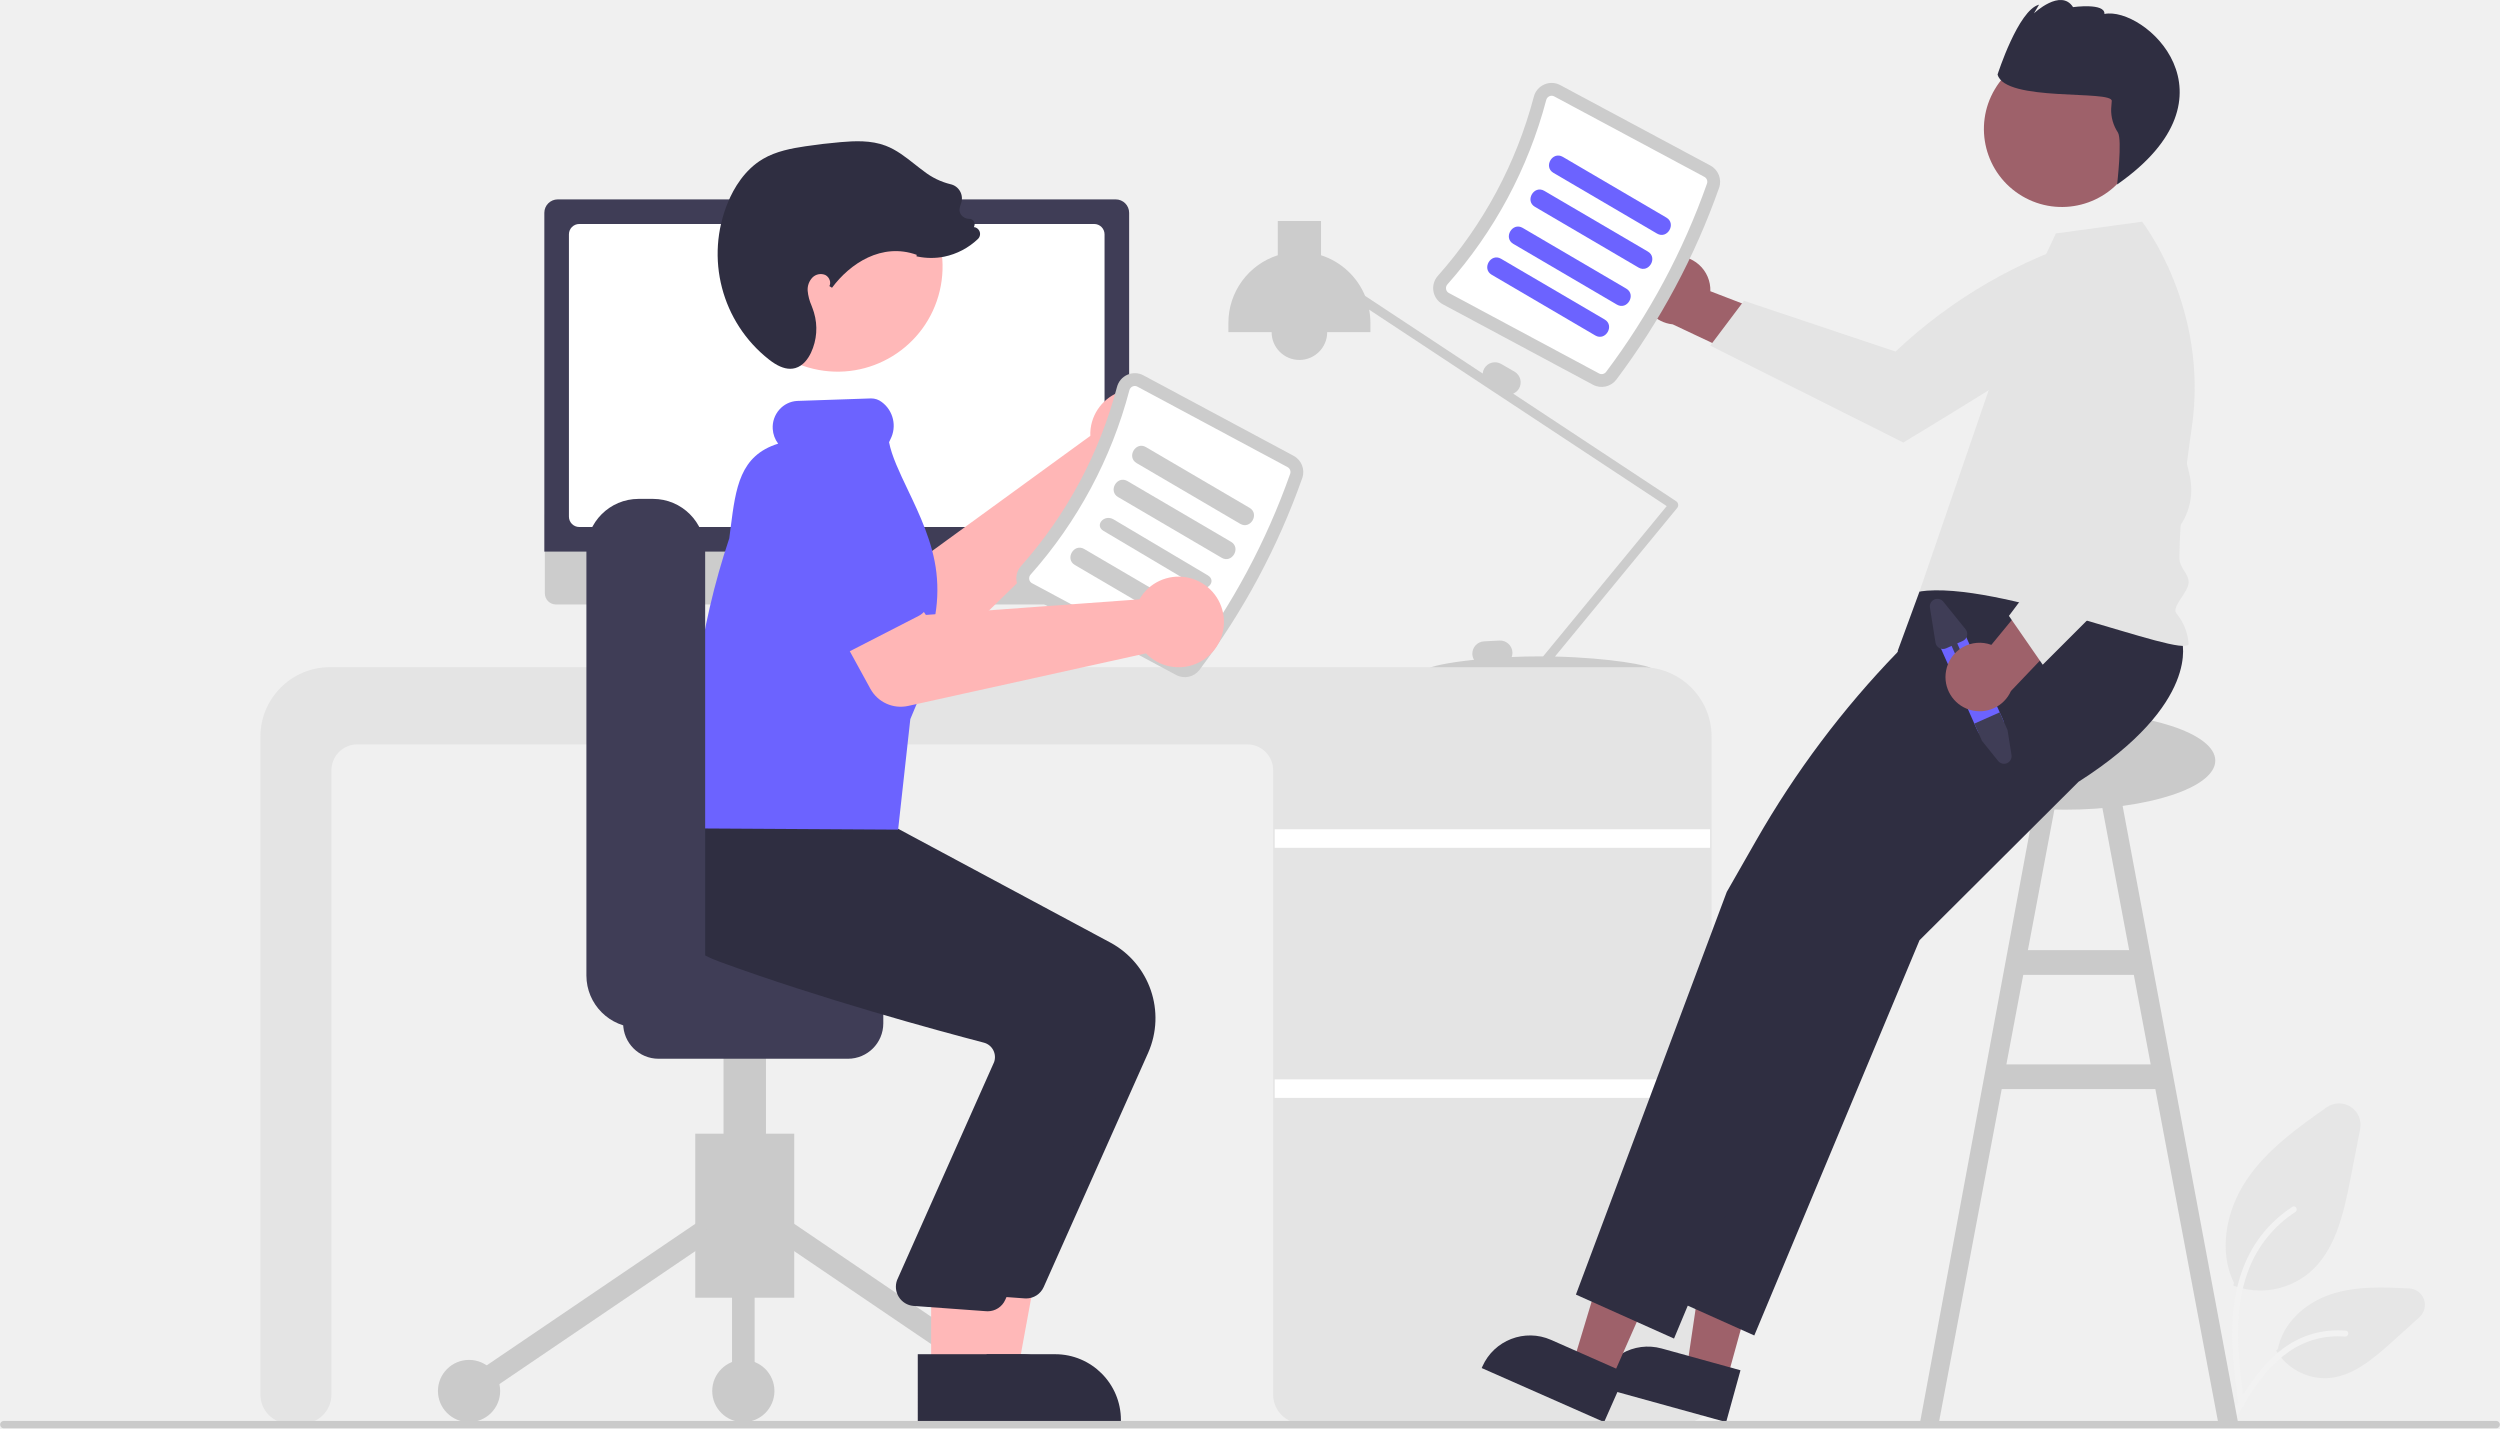
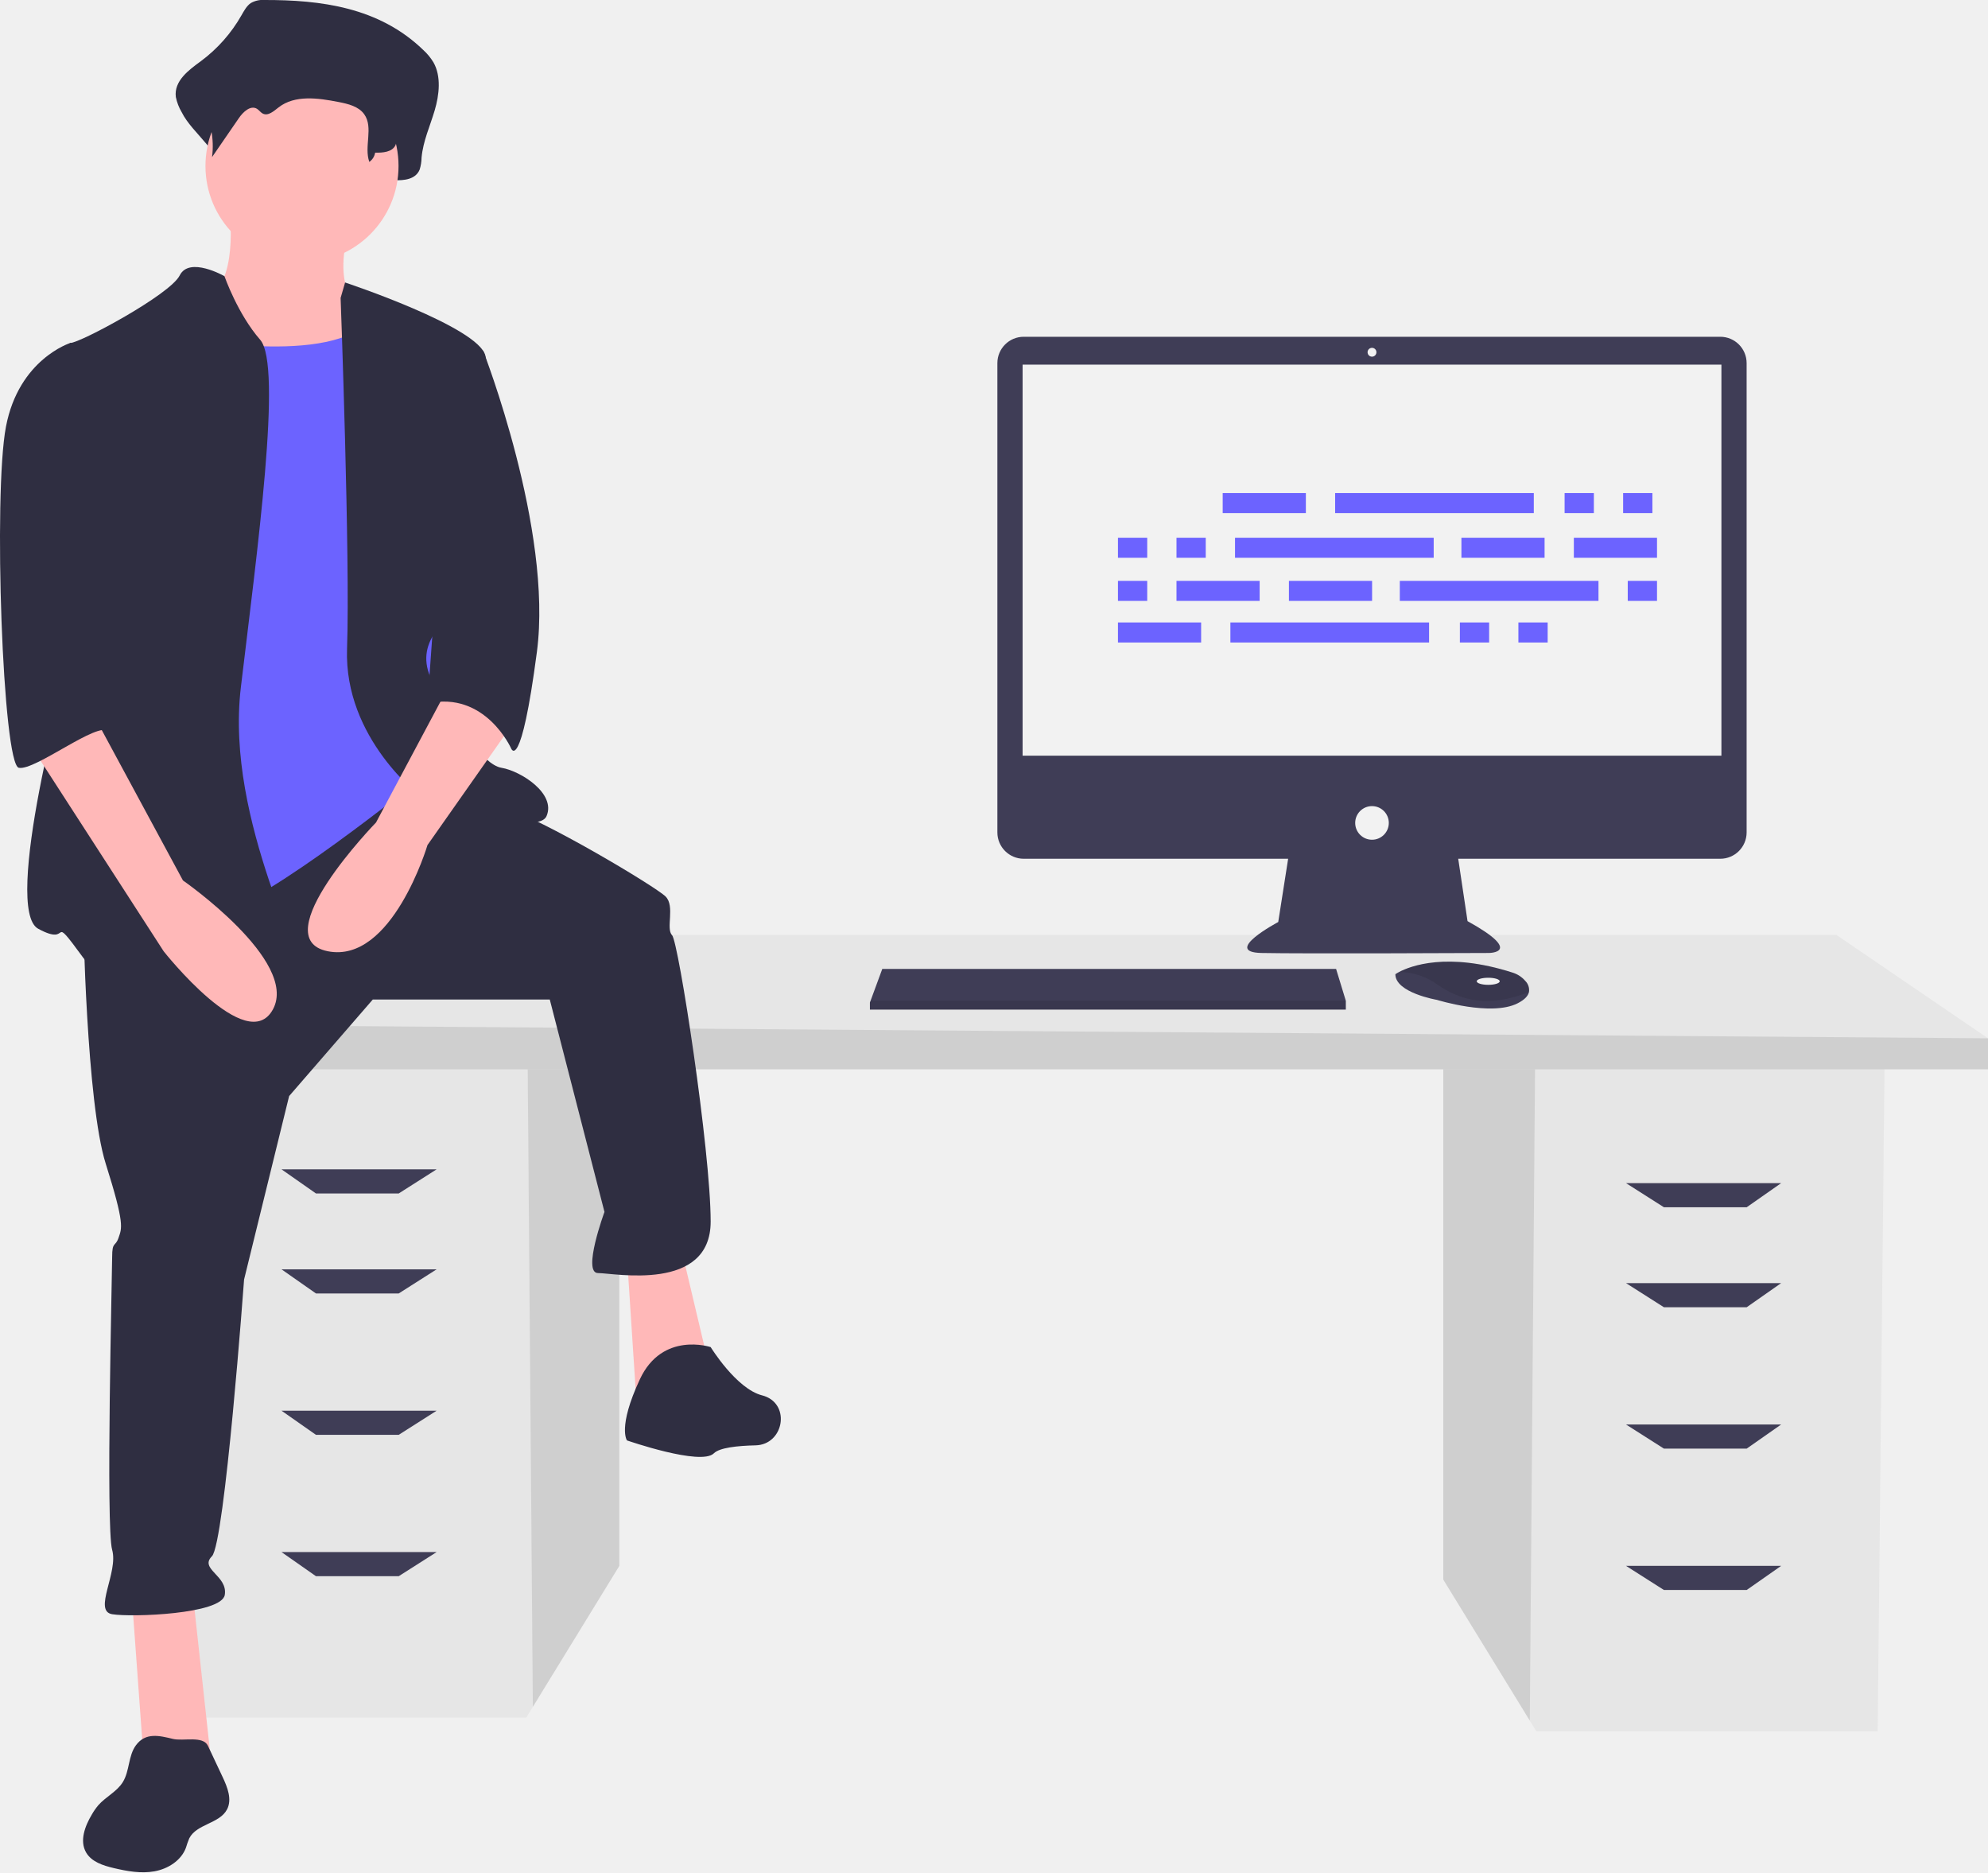
- <svg xmlns="http://www.w3.org/2000/svg" data-name="Layer 1" width="809.675" height="462.577" viewBox="0 0 809.675 462.577">
-   <path d="M328.25,429.039v-130a7,7,0,1,1,14,0v130a7,7,0,0,1-14,0Z" transform="translate(-195.1623 -218.7113)" fill="#f0f0f0" />
-   <path d="M311.5,429.039v-130a7,7,0,1,1,14,0v130a7,7,0,0,1-14,0Z" transform="translate(-195.1623 -218.7113)" fill="#f0f0f0" />
-   <path d="M294.75,429.039v-130a7,7,0,1,1,14,0v130a7,7,0,0,1-14,0Z" transform="translate(-195.1623 -218.7113)" fill="#f0f0f0" />
-   <path d="M927.154,636.675a24.441,24.441,0,0,1-8.271-1.436l-.409-.147.188-.905c-4.752-9.601-3.091-22.753,4.253-33.567,6.677-9.831,16.829-16.979,25.786-23.284a6.967,6.967,0,0,1,10.848,7.029l-3.203,16.434c-2.312,11.855-5.062,23.076-13.217,30.073A24.904,24.904,0,0,1,927.154,636.675Z" transform="translate(-195.1623 -218.7113)" fill="#e6e6e6" />
-   <path d="M948.131,665.072a18.621,18.621,0,0,1-15.563-8.565l-.232-.361.554-.488c1.433-7.818,8.173-14.784,17.223-17.78,8.226-2.723,17.306-2.277,25.312-1.886h0a5.349,5.349,0,0,1,3.323,9.314l-9.008,8.131c-6.546,5.907-13.074,11.241-20.949,11.623Q948.459,665.073,948.131,665.072Z" transform="translate(-195.1623 -218.7113)" fill="#e6e6e6" />
-   <path d="M920.176,673.764c-1.33-9.905-2.698-19.938-1.765-29.949.829-8.891,3.482-17.576,8.884-24.696a40.516,40.516,0,0,1,10.31-9.551c1.031-.665,1.98,1.005.953,1.667a38.871,38.871,0,0,0-15.112,18.64c-3.29,8.555-3.818,17.88-3.251,26.968.343,5.496,1.07,10.955,1.802,16.408a1.004,1.004,0,0,1-.66,1.188.948.948,0,0,1-1.162-.674Z" transform="translate(-195.1623 -218.7113)" fill="#f2f2f2" />
-   <path d="M916.416,679.458c6.403-11.581,13.829-24.453,27.099-28.567a29.613,29.613,0,0,1,11.398-1.203c1.21.107.908,2.014-.3,1.907a27.633,27.633,0,0,0-18.19,4.92c-5.129,3.569-9.122,8.53-12.502,13.792-2.07,3.223-3.925,6.582-5.78,9.938-.593,1.072-2.325.298-1.726-.787Z" transform="translate(-195.1623 -218.7113)" fill="#f2f2f2" />
-   <path d="M913.535,679.289,920,679.437,881.02,471.199l-6.465,1.218,10.179,54.02H851.94l10.179-54.02-6.464-1.218L817,679.437l6.139-.148,20.322-107.852h49.751ZM844.969,563.437l5.464-29h35.808l5.464,29Z" transform="translate(-195.1623 -218.7113)" fill="#cacaca" />
-   <path d="M631.25,432.356V363.97c0-2.03,3.14-3.682,7-3.682s7,1.652,7,3.682v68.385c0,2.03-3.14,3.682-7,3.682S631.25,434.386,631.25,432.356Z" transform="translate(-195.1623 -218.7113)" fill="#f0f0f0" />
-   <path d="M614.5,432.356V363.97c0-2.03,3.14-3.682,7-3.682s7,1.652,7,3.682v68.385c0,2.03-3.14,3.682-7,3.682S614.5,434.386,614.5,432.356Z" transform="translate(-195.1623 -218.7113)" fill="#f0f0f0" />
-   <path d="M597.75,432.356V363.97c0-2.03,3.14-3.682,7-3.682s7,1.652,7,3.682v68.385c0,2.03-3.14,3.682-7,3.682S597.75,434.386,597.75,432.356Z" transform="translate(-195.1623 -218.7113)" fill="#f0f0f0" />
-   <path d="M738.664,382.065a1.499,1.499,0,0,0-.656-1.028L685.235,346.198a3.954,3.954,0,0,0,1.894-1.659h0a4.012,4.012,0,0,0-1.464-5.464l-4.33-2.5a4.011,4.011,0,0,0-5.464,1.464,3.939,3.939,0,0,0-.507,1.643l-38.094-25.148A23.059,23.059,0,0,0,623,301.377V290.289H609v11.088a23.007,23.007,0,0,0-16,21.912v3h14a9,9,0,0,0,18,0h14v-3a23.123,23.123,0,0,0-.405-4.286l96.369,63.62L694.933,431.293c-.311-.001-.62-.004-.933-.004-3.194,0-6.289.075-9.237.206a3.957,3.957,0,0,0,.229-1.544,4.012,4.012,0,0,0-4.203-3.786l-4.993.26a4.012,4.012,0,0,0-3.787,4.203,3.932,3.932,0,0,0,.542,1.772C663.722,433.337,658,434.631,658,435.289c0,1.078,15.363.052,34.592.002a1.495,1.495,0,0,0,2.566.45l.371-.45c19.172.053,34.471,1.073,34.471-.003,0-1.015-13.602-3.538-31.226-3.943l39.566-48.104A1.501,1.501,0,0,0,738.664,382.065Z" transform="translate(-195.1623 -218.7113)" fill="#ccc" />
-   <path d="M740.107,679.789H616.892a9.403,9.403,0,0,1-9.392-9.393V468.181a8.401,8.401,0,0,0-8.392-8.392H310.892a8.401,8.401,0,0,0-8.392,8.392V670.396A9.403,9.403,0,0,1,293.108,679.789h-4.216a9.403,9.403,0,0,1-9.392-9.393V457.289a22.525,22.525,0,0,1,22.5-22.5h425a22.526,22.526,0,0,1,22.5,22.5V670.396A9.404,9.404,0,0,1,740.107,679.789Z" transform="translate(-195.1623 -218.7113)" fill="#e4e4e4" />
-   <rect x="412.838" y="268.577" width="141" height="6" fill="#fff" />
-   <rect x="412.838" y="349.577" width="141" height="6" fill="#fff" />
-   <path d="M491.284,433.801l-4.052-1.706-2.78-20.315H447.431l-3.013,20.232-3.626,1.813a.861.861,0,0,0,.385,1.631h49.772A.861.861,0,0,0,491.284,433.801Z" transform="translate(-195.1623 -218.7113)" fill="#e6e6e6" />
-   <path d="M557.071,414.483H375.217a3.603,3.603,0,0,1-3.595-3.603V385.236H560.666V410.88A3.603,3.603,0,0,1,557.071,414.483Z" transform="translate(-195.1623 -218.7113)" fill="#ccc" />
-   <path d="M560.856,397.356H371.457V287.632A4.348,4.348,0,0,1,375.8,283.289H556.513a4.348,4.348,0,0,1,4.343,4.343Z" transform="translate(-195.1623 -218.7113)" fill="#3f3d56" />
-   <path d="M549.544,389.392H382.769a3.352,3.352,0,0,1-3.348-3.348V294.601a3.352,3.352,0,0,1,3.348-3.348H549.544a3.352,3.352,0,0,1,3.348,3.348V386.044A3.352,3.352,0,0,1,549.544,389.392Z" transform="translate(-195.1623 -218.7113)" fill="#fff" />
-   <path d="M736.502,301.75a11.025,11.025,0,0,1,12.592,11.281l36.565,14.074-16.566,11.836-32.183-15.18a11.085,11.085,0,0,1-.407-22.012Z" transform="translate(-195.1623 -218.7113)" fill="#9e616a" />
-   <path d="M875.339,294.841l6.186,11.247a32.296,32.296,0,0,1-10.963,18.211c-9.471,7.988-58.992,37.737-58.992,37.737l-62.517-31.385,10.937-14.533,49.082,16.449,0,0a160.767,160.767,0,0,1,64.164-37.094Z" transform="translate(-195.1623 -218.7113)" fill="#e4e4e4" />
-   <ellipse cx="668.675" cy="246.336" rx="48.791" ry="15.898" fill="#cacaca" />
-   <polygon points="559.217 447.105 546.261 443.524 553.909 391.846 573.031 397.133 559.217 447.105" fill="#9e616a" />
-   <path d="M754.212,679.289l-41.775-11.548.146-.528a16.871,16.871,0,0,1,20.755-11.766l.001 0,25.515,7.053Z" transform="translate(-195.1623 -218.7113)" fill="#2f2e41" />
-   <polygon points="521.653 447.273 509.356 441.843 524.448 391.831 542.596 399.844 521.653 447.273" fill="#9e616a" />
-   <path d="M714.688,679.289,675.039,661.781l.221-.501a16.871,16.871,0,0,1,22.247-8.619l.001 0,24.216,10.693Z" transform="translate(-195.1623 -218.7113)" fill="#2f2e41" />
-   <path d="M901.809,426.178s6.517,20.193-33.471,45.73l-51.501,51.319-53.512,128.006-31.77-14.243,6.231-16.632,4.181-11.16,2.139-5.71,2.293-6.121L780.41,506.581l28.57-50.023.829-27.143,7.027-19.134,50.983-18.091Z" transform="translate(-195.1623 -218.7113)" fill="#2f2e41" />
-   <path d="M875.809,427.178s6.517,20.193-33.471,45.73l-51.501,51.319-53.512,128.006-31.77-14.243,6.231-16.632,4.181-11.16,2.139-5.71,2.293-6.121L754.41,507.581l9.566-16.749a305.081,305.081,0,0,1,45.646-60.815L819,420.322l1-15,21.82-12.133Z" transform="translate(-195.1623 -218.7113)" fill="#2f2e41" />
-   <path d="M845,328.322l16-34,27.922-3.809S910.724,318.291,905,357.322c-2.147,14.637-3.896,29.209-4,42-.028,3.403,2.95,4.923,3,8,.049,3.023-5.643,7.946-4,10a17.53,17.53,0,0,1,4,10c-1.981,4.716-61.956-20.834-87.164-17.042Z" transform="translate(-195.1623 -218.7113)" fill="#e4e4e4" />
-   <circle cx="862.949" cy="260.492" r="25.255" transform="translate(2.9207 650.46) rotate(-59.27092)" fill="#9e616a" />
-   <path d="M879.095,251.424c-.048.665-.115,1.545-.192,2.54a13.191,13.191,0,0,0,2.199,7.68c1.413,2.389-.273,16.821-.273,16.821,41.368-28.836,8.681-57.807-4.105-55.232.267-3.667-10.161-2.214-10.161-2.214-3.973-6.188-12.682,2.026-12.682,2.026l1.68-2.827c-6.761,1.72-13.444,22.615-13.444,22.615C844.411,251.848,879.362,247.757,879.095,251.424Z" transform="translate(-195.1623 -218.7113)" fill="#2f2e41" />
-   <path d="M718.615,341.697a231.85,231.85,0,0,0,33.323-62.191,5.955,5.955,0,0,0-2.812-7.169L700.481,246.272a5.878,5.878,0,0,0-5.157-.209,5.978,5.978,0,0,0-3.407,3.992,141.635,141.635,0,0,1-31.067,57.982,5.977,5.977,0,0,0-1.437,5.047,5.878,5.878,0,0,0,3.03,4.177l48.645,26.065A5.955,5.955,0,0,0,718.615,341.697Z" transform="translate(-195.1623 -218.7113)" fill="#ccc" />
-   <path d="M715.296,339.203a1.797,1.797,0,0,1-2.245.464L664.405,313.601a1.725,1.725,0,0,1-.903-1.242,1.825,1.825,0,0,1,.45-1.561,145.803,145.803,0,0,0,31.983-59.69,1.825,1.825,0,0,1,1.049-1.239,1.726,1.726,0,0,1,1.537.064L747.165,275.998a1.797,1.797,0,0,1,.858,2.128A227.698,227.698,0,0,1,715.296,339.203Z" transform="translate(-195.1623 -218.7113)" fill="#fff" />
-   <path d="M698.277,274.697l33.552,19.666c3.338,1.957,6.361-3.227,3.028-5.181L701.305,269.516c-3.338-1.957-6.361,3.227-3.028,5.181Z" transform="translate(-195.1623 -218.7113)" fill="#6c63ff" />
-   <path d="M692.277,285.697l33.552,19.666c3.338,1.957,6.361-3.227,3.028-5.181L695.305,280.516c-3.338-1.957-6.361,3.227-3.028,5.181Z" transform="translate(-195.1623 -218.7113)" fill="#6c63ff" />
-   <path d="M685.277,297.697l33.552,19.666c3.338,1.957,6.361-3.227,3.028-5.181L688.305,292.516c-3.338-1.957-6.361,3.227-3.028,5.181Z" transform="translate(-195.1623 -218.7113)" fill="#6c63ff" />
-   <path d="M678.277,307.697l33.552,19.666c3.338,1.957,6.361-3.227,3.028-5.181L681.305,302.516c-3.338-1.957-6.361,3.227-3.028,5.181Z" transform="translate(-195.1623 -218.7113)" fill="#6c63ff" />
-   <path d="M831.232,423.375,843.828,451.701a4.469,4.469,0,0,1-.319,4.243,4.479,4.479,0,0,1-4.54,2.019,4.128,4.128,0,0,1-.868-.232,4.512,4.512,0,0,1-2.496-2.374l-12.596-28.325a4.5,4.5,0,1,1,8.224-3.657Z" transform="translate(-195.1623 -218.7113)" fill="#6c63ff" />
-   <path d="M842.812,449.416l2.524,5.717,1.29,8.105a2.451,2.451,0,0,1-4.329,1.925l-5.222-6.497-2.487-5.592Z" transform="translate(-195.1623 -218.7113)" fill="#3f3d56" />
-   <path d="M820.209,415.495l1.805,11.34a2.452,2.452,0,0,0,3.419,1.855l1.79-.796,3.454,7.767a1,1,0,0,0,1.827-.813l-3.454-7.767,1.79-.796a2.455,2.455,0,0,0,1.248-3.232,2.468,2.468,0,0,0-.337-.549l-7.212-8.936a2.453,2.453,0,0,0-4.33,1.926Z" transform="translate(-195.1623 -218.7113)" fill="#3f3d56" />
-   <path d="M825.434,435.963a11.025,11.025,0,0,1,14.671-8.402l24.866-30.278,6.021,19.449-24.537,25.771a11.085,11.085,0,0,1-21.022-6.54Z" transform="translate(-195.1623 -218.7113)" fill="#9e616a" />
-   <path d="M856.739,433.995,845.787,418.176l31.099-41.465-16.021-34.33,1.167-40.835,13.239-2.446.164.082a32.537,32.537,0,0,1,14.099,16.423c3.303,8.256,10.675,39.25,14.776,56.99a20.679,20.679,0,0,1-5.561,19.389Z" transform="translate(-195.1623 -218.7113)" fill="#e4e4e4" />
-   <path d="M548.376,357.557a14.719,14.719,0,0,0-.091,2.316l-56.073,40.794L476.808,393.849l-13.327,21.903,26.098,14.719a11.186,11.186,0,0,0,13.311-1.741l56.435-55.123a14.677,14.677,0,1,0-10.949-16.05Z" transform="translate(-195.1623 -218.7113)" fill="#ffb6b6" />
-   <path d="M490.399,402.158l-16.352,27.248a6.292,6.292,0,0,1-9.388,1.625l-24.483-20.107A17.474,17.474,0,0,1,458.247,381.01l29.17,12.099a6.292,6.292,0,0,1,2.983,9.049Z" transform="translate(-195.1623 -218.7113)" fill="#6c63ff" />
-   <rect x="420.336" y="585.879" width="32.052" height="53.115" transform="translate(677.5629 1006.162) rotate(-180)" fill="#cacaca" />
-   <rect x="483.525" y="596.633" width="7.327" height="92.965" transform="translate(-513.6929 466.4336) rotate(-55.84051)" fill="#cacaca" />
-   <rect x="339.054" y="639.452" width="92.965" height="7.327" transform="translate(-489.758 108.721) rotate(-34.15969)" fill="#cacaca" />
-   <circle cx="330.489" cy="450.504" r="10.074" fill="#cacaca" />
-   <circle cx="240.742" cy="450.504" r="10.074" fill="#cacaca" />
-   <circle cx="151.911" cy="450.504" r="10.074" fill="#cacaca" />
-   <rect x="237.079" y="398.304" width="7.326" height="52.2" fill="#cacaca" />
-   <rect x="429.494" y="539.174" width="13.737" height="70.515" transform="translate(677.5629 930.1516) rotate(-180)" fill="#cacaca" />
-   <path d="M396.984,550.163V533.679a11.46,11.46,0,0,1,11.447-11.447h61.358A11.46,11.46,0,0,1,481.236,533.679v16.484a11.46,11.46,0,0,1-11.447,11.447H408.431A11.46,11.46,0,0,1,396.984,550.163Z" transform="translate(-195.1623 -218.7113)" fill="#3f3d56" />
-   <polygon points="312.641 444.129 329.609 444.128 337.683 400.117 312.639 400.118 312.641 444.129" fill="#ffb8b8" />
-   <path d="M503.476,679.289l54.715-.002v-.692a21.296,21.296,0,0,0-21.296-21.296h-.002l-33.418.001Z" transform="translate(-195.1623 -218.7113)" fill="#2f2e41" />
-   <path d="M533.183,635.548l33.829-75.86a27.801,27.801,0,0,0-12.206-35.688l-73.377-39.347-33.484-2.848-30.886-2.807-.223.377c-.285.481-6.926,11.952-2.437,24.529,3.405,9.54,12.262,16.992,26.324,22.149,32.824,12.035,70.741,22.322,85.52,26.185a4.777,4.777,0,0,1,3.061,2.436,4.842,4.842,0,0,1,.272,3.874l-31.429,70.61a6.228,6.228,0,0,0,5.273,8.345l23.484,1.71q.299.028.595.028A6.224,6.224,0,0,0,533.183,635.548Z" transform="translate(-195.1623 -218.7113)" fill="#2f2e41" />
-   <polygon points="301.568 444.129 318.536 444.128 326.61 400.117 301.566 400.118 301.568 444.129" fill="#ffb8b8" />
-   <path d="M492.403,679.289l54.715-.002v-.692a21.296,21.296,0,0,0-21.296-21.296h-.002l-33.418.001Z" transform="translate(-195.1623 -218.7113)" fill="#2f2e41" />
-   <path d="M520.726,639.701l33.829-75.86a27.801,27.801,0,0,0-12.206-35.688l-73.377-39.347-33.483-2.848-24.192-2.098.003-.332c-.285.481-6.926,11.952-2.437,24.529,3.405,9.54,5.341,16.992,19.404,22.149,32.824,12.035,70.741,22.322,85.52,26.185a4.777,4.777,0,0,1,3.061,2.436,4.842,4.842,0,0,1,.272,3.874l-31.429,70.61a6.228,6.228,0,0,0,5.273,8.345l23.484,1.71q.299.028.595.028A6.224,6.224,0,0,0,520.726,639.701Z" transform="translate(-195.1623 -218.7113)" fill="#2f2e41" />
-   <circle cx="466.433" cy="305.085" r="33.995" transform="translate(-133.4516 469.5658) rotate(-76.6227)" fill="#ffb8b8" />
-   <path d="M583.615,435.697a231.85,231.85,0,0,0,33.323-62.191,5.955,5.955,0,0,0-2.812-7.169L565.481,340.272a5.878,5.878,0,0,0-5.157-.209,5.978,5.978,0,0,0-3.407,3.992,141.635,141.635,0,0,1-31.067,57.982,5.977,5.977,0,0,0-1.437,5.047,5.878,5.878,0,0,0,3.03,4.177l48.645,26.065A5.955,5.955,0,0,0,583.615,435.697Z" transform="translate(-195.1623 -218.7113)" fill="#ccc" />
-   <path d="M580.296,433.203a1.797,1.797,0,0,1-2.245.464L529.405,407.601a1.725,1.725,0,0,1-.903-1.242,1.825,1.825,0,0,1,.45-1.561,145.803,145.803,0,0,0,31.983-59.69,1.825,1.825,0,0,1,1.049-1.239,1.726,1.726,0,0,1,1.537.064L612.165,369.998a1.797,1.797,0,0,1,.858,2.128A227.698,227.698,0,0,1,580.296,433.203Z" transform="translate(-195.1623 -218.7113)" fill="#fff" />
-   <path d="M563.277,368.697l33.552,19.666c3.338,1.957,6.361-3.227,3.028-5.181L566.305,363.516c-3.338-1.957-6.361,3.227-3.028,5.181Z" transform="translate(-195.1623 -218.7113)" fill="#ccc" />
-   <path d="M557.277,379.697l33.552,19.666c3.338,1.957,6.361-3.227,3.028-5.181L560.305,374.516c-3.338-1.957-6.361,3.227-3.028,5.181Z" transform="translate(-195.1623 -218.7113)" fill="#ccc" />
-   <path d="M552.563,390.654l30.514,18.115c3.036,1.802,6.283-1.924,3.252-3.723l-30.514-18.115c-3.036-1.802-6.283,1.924-3.252,3.723Z" transform="translate(-195.1623 -218.7113)" fill="#ccc" />
-   <path d="M543.277,401.697l33.552,19.666c3.338,1.957,6.361-3.227,3.028-5.181L546.305,396.516c-3.338-1.957-6.361,3.227-3.028,5.181Z" transform="translate(-195.1623 -218.7113)" fill="#ccc" />
-   <path d="M486.034,487.406l-67.274-.402-.018-.479c-1.283-33.754,2.843-64.33,12.612-93.475.138-1.091.287-2.257.434-3.401,1.669-13.039,2.994-23.392,15.393-27.247a8.815,8.815,0,0,1-1.752-4.734,8.613,8.613,0,0,1,2.145-6.3,8.283,8.283,0,0,1,5.753-2.807l23.945-.815a5.604,5.604,0,0,1,3.477,1.179,9.559,9.559,0,0,1,2.784,12.077c-.282.562-.39.817-.431.929.851,4.46,3.377,9.758,6.05,15.364,3.827,8.027,8.165,17.125,9.28,26.858a49.127,49.127,0,0,1-.741,15.749,31.037,31.037,0,0,0-.342,8.453c.219,4.182.425,8.13-1.938,11.948-.603,1.035-1.292,2.139-2.101,3.361l-3.325,7.948Z" transform="translate(-195.1623 -218.7113)" fill="#6c63ff" />
-   <path d="M385.079,534.642V397.18a16.914,16.914,0,0,1,16.895-16.895h4.673a16.914,16.914,0,0,1,16.895,16.895V534.642a16.914,16.914,0,0,1-16.895,16.895h-4.673A16.914,16.914,0,0,1,385.079,534.642Z" transform="translate(-195.1623 -218.7113)" fill="#3f3d56" />
-   <path d="M565.483,410.9a14.718,14.718,0,0,0-1.299,1.919l-69.158,5.05-9.485-13.922-22.881,11.569,14.396,26.277a11.186,11.186,0,0,0,12.224,5.548l77.03-17.029A14.677,14.677,0,1,0,565.483,410.9Z" transform="translate(-195.1623 -218.7113)" fill="#ffb6b6" />
-   <path d="M492.698,418.178,464.427,432.689a6.292,6.292,0,0,1-8.831-3.575l-10.181-30.001A17.465,17.465,0,0,1,453.023,375.677c-12.532,6.433,13.569-11.839,23.53,7.568l18.388,25.673a6.292,6.292,0,0,1-2.243,9.26Z" transform="translate(-195.1623 -218.7113)" fill="#6c63ff" />
-   <path d="M451.076,338.15c-2.046,0-4.304-.986-6.849-2.984a43.513,43.513,0,0,1-13.265-51.025c1.851-4.421,5.312-10.43,11.292-13.951,4.299-2.53,9.349-3.444,13.745-4.103,3.806-.57,7.659-1.024,11.453-1.348,4.533-.388,9.77-.649,14.546,1.165,3.499,1.33,6.478,3.679,9.358,5.95,1.004.791,2.042,1.61,3.082,2.368a22.697,22.697,0,0,0,8.528,4.142,4.671,4.671,0,0,1,3.126,2.29,4.754,4.754,0,0,1,.334,3.929c-.449,1.26-.855,2.396-.034,3.626a3.24,3.24,0,0,0,2.706,1.379,1.677,1.677,0,0,1,1.418.74,1.709,1.709,0,0,1,.186,1.59l-.132.339a2.181,2.181,0,0,1,1.701,1.106,2.235,2.235,0,0,1-.411,2.768,22.404,22.404,0,0,1-10.918,5.714,21.821,21.821,0,0,1-8.499-.02l-.451-.088.055-.5c-11.344-4.046-21.584,2.82-27.422,10.67l-.843-.532a2.419,2.419,0,0,0,.107-1.896,2.941,2.941,0,0,0-1.455-1.721,3.808,3.808,0,0,0-4.144.827,5.652,5.652,0,0,0-1.55,4.286,15.339,15.339,0,0,0,1.251,4.806c.274.729.558,1.482.789,2.242a18.311,18.311,0,0,1-.968,13.035c-.884,1.86-2.481,4.232-5.076,4.968A6.071,6.071,0,0,1,451.076,338.15Z" transform="translate(-195.1623 -218.7113)" fill="#2f2e41" />
-   <path d="M1003.647,681.289H196.353a1.191,1.191,0,0,1,0-2.381h807.294a1.191,1.191,0,0,1,0,2.381Z" transform="translate(-195.1623 -218.7113)" fill="#cacaca" />
+ <svg xmlns="http://www.w3.org/2000/svg" data-name="Layer 1" width="711.188" height="669.683" viewBox="0 0 711.188 669.683">
+   <polygon points="516.326 380.018 516.326 565.013 547.27 615.443 549.625 619.279 671.722 619.279 674.189 380.018 516.326 380.018" fill="#e6e6e6" />
+   <polygon points="516.326 380.018 516.326 565.013 547.27 615.443 549.169 380.018 516.326 380.018" opacity="0.1" />
+   <polygon points="221.566 375.084 221.566 560.08 190.622 610.51 188.267 614.345 66.17 614.345 63.703 375.084 221.566 375.084" fill="#e6e6e6" />
+   <polygon points="221.566 375.084 221.566 560.08 190.622 610.51 188.723 375.084 221.566 375.084" opacity="0.1" />
+   <polygon points="711.188 371.385 711.188 382.484 47.67 382.484 47.67 366.451 109.335 334.385 656.923 334.385 711.188 371.385" fill="#e6e6e6" />
+   <polygon points="711.188 371.385 711.188 382.484 47.67 382.484 47.67 366.451 711.188 371.385" opacity="0.1" />
+   <polygon points="142.635 426.883 113.035 426.883 100.702 418.25 156.201 418.25 142.635 426.883" fill="#3f3d56" />
+   <polygon points="142.635 462.649 113.035 462.649 100.702 454.016 156.201 454.016 142.635 462.649" fill="#3f3d56" />
+   <polygon points="142.635 513.215 113.035 513.215 100.702 504.581 156.201 504.581 142.635 513.215" fill="#3f3d56" />
+   <polygon points="142.635 563.78 113.035 563.78 100.702 555.147 156.201 555.147 142.635 563.78" fill="#3f3d56" />
+   <polygon points="595.257 431.816 624.857 431.816 637.19 423.183 581.691 423.183 595.257 431.816" fill="#3f3d56" />
+   <polygon points="595.257 467.582 624.857 467.582 637.19 458.949 581.691 458.949 595.257 467.582" fill="#3f3d56" />
+   <polygon points="595.257 518.148 624.857 518.148 637.19 509.515 581.691 509.515 595.257 518.148" fill="#3f3d56" />
+   <polygon points="595.257 568.713 624.857 568.713 637.19 560.08 581.691 560.08 595.257 568.713" fill="#3f3d56" />
+   <path d="M859.82,235.615H610.634a9.423,9.423,0,0,0-9.424,9.424V412.897a9.423,9.423,0,0,0,9.424,9.424h94.593l-3.544,22.626s-20.253,10.759-6.013,11.076,81.328,0,81.328,0,12.974,0-7.595-11.392l-3.334-22.31h93.75a9.423,9.423,0,0,0,9.424-9.424V245.039A9.423,9.423,0,0,0,859.82,235.615Z" transform="translate(-244.406 -115.1587)" fill="#3f3d56" />
+   <rect x="365.823" y="130.424" width="249.996" height="139.871" fill="#f2f2f2" />
+   <circle cx="490.821" cy="125.994" r="1.582" fill="#f2f2f2" />
+   <circle cx="490.821" cy="294.346" r="6.013" fill="#f2f2f2" />
+   <polygon points="481.452 357.952 481.452 361.117 311.202 361.117 311.202 358.585 311.436 357.952 315.632 346.56 477.971 346.56 481.452 357.952" fill="#3f3d56" />
+   <path d="M791.376,470.013c-.31,1.326-1.481,2.725-4.127,4.047-9.493,4.747-28.797-1.266-28.797-1.266s-14.873-2.532-14.873-9.177a11.866,11.866,0,0,1,1.304-.775c3.991-2.112,17.225-7.322,40.691.221a9.786,9.786,0,0,1,4.46,2.923A4.667,4.667,0,0,1,791.376,470.013Z" transform="translate(-244.406 -115.1587)" fill="#3f3d56" />
+   <path d="M791.376,470.013c-11.62,4.452-21.977,4.785-32.607-2.598a23.343,23.343,0,0,0-13.886-4.573c3.991-2.112,17.225-7.322,40.691.221a9.786,9.786,0,0,1,4.46,2.923A4.667,4.667,0,0,1,791.376,470.013Z" transform="translate(-244.406 -115.1587)" opacity="0.1" />
+   <ellipse cx="532.4" cy="350.99" rx="4.114" ry="1.266" fill="#f2f2f2" />
+   <polygon points="481.452 357.952 481.452 361.117 311.202 361.117 311.202 358.585 311.436 357.952 481.452 357.952" opacity="0.1" />
+   <path d="M339.068,115.159a8.554,8.554,0,0,0-4.961,1.108c-1.476,1.011-2.406,2.782-3.356,4.429a52.986,52.986,0,0,1-14.434,16.305c-4.289,3.142-9.742,7.06-9.008,12.853a17.372,17.372,0,0,0,2.091,5.426c3.957,7.987,14.754,14.159,13.692,23.273,3.931-6.581-1.327-9.835,2.604-16.416,1.872-3.134,5.124-6.672,7.951-4.704.946.659,1.568,1.841,2.553,2.419,2.351,1.38,4.853-1.258,6.934-3.126,7.177-6.443,17.383-4.755,26.314-2.747,4.216.948,8.847,2.191,11.34,6.221,3.277,5.298-3.113,11.02-4.728,17.01a3.264,3.264,0,0,0,3.503,4.062c2.68-.264,5.854-.481,6.013-1.657,3.372.12,7.503-.262,8.947-3.772a14.762,14.762,0,0,0,.693-4.293c.53-5.897,3.033-11.277,4.691-16.89s2.379-12.191-.419-17.167a19.864,19.864,0,0,0-3.666-4.456C379.94,117.67,359.063,115.136,339.068,115.159Z" transform="translate(-244.406 -115.1587)" fill="#2f2e41" />
+   <path d="M326.544,190.064s3.453,28.778-9.209,31.081,11.511,41.441,11.511,41.441l57.557,6.907-13.814-46.045s-9.209-3.453-3.453-26.476S326.544,190.064,326.544,190.064Z" transform="translate(-244.406 -115.1587)" fill="#ffb8b8" />
+   <polygon points="47.028 569.318 51.633 632.631 75.806 632.631 68.9 569.318 47.028 569.318" fill="#ffb8b8" />
+   <polygon points="224.303 449.6 227.756 502.552 254.233 491.041 243.872 447.298 224.303 449.6" fill="#ffb8b8" />
+   <path d="M274.167,442.738s1.151,66.766,8.058,88.637,5.756,23.023,4.605,26.476-2.302,1.151-2.302,6.907-2.302,96.695,0,104.753-6.907,21.872,0,23.023,39.139,0,40.29-6.907-9.209-9.209-4.605-13.814,11.511-98.998,11.511-98.998l16.116-65.615,29.93-34.534H441.082l19.569,75.975s-8.058,21.872-2.302,21.872,40.29,6.907,40.29-18.418S487.127,451.947,484.825,449.645s1.151-10.36-2.302-13.814-43.743-27.627-58.708-32.232S387.857,393.515,387.857,393.515Z" transform="translate(-244.406 -115.1587)" fill="#2f2e41" />
+   <path d="M498.639,596.991s-17.267-5.756-25.325,11.511-4.605,21.872-4.605,21.872,26.476,9.209,31.081,4.605c2.003-2.003,8.365-2.699,14.913-2.846,9.973-.224,12.626-14.333,3.207-17.619q-.421-.147-.853-.255C507.848,611.955,498.639,596.991,498.639,596.991Z" transform="translate(-244.406 -115.1587)" fill="#2f2e41" />
+   <circle cx="108.038" cy="59.365" r="34.534" fill="#ffb8b8" />
+   <path d="M307.55,235.534s56.406,11.511,70.219-6.907,19.569,51.801,19.569,51.801l6.907,73.673-10.36,40.29s-54.103,43.743-71.37,47.197-43.743,5.756-43.743,5.756,8.058-127.776,8.058-130.078S307.55,235.534,307.55,235.534Z" transform="translate(-244.406 -115.1587)" fill="#6c63ff" />
+   <path d="M324.704,213.945s-12.55-7.189-16.003-.282S273.016,237.836,269.562,237.836s6.907,95.544,2.302,107.056S245.389,440.436,258.051,447.343s3.453-6.907,16.116,10.36,74.824,17.267,78.277,10.36-27.627-58.708-21.872-107.056,14.965-115.114,6.907-124.323S324.704,213.945,324.704,213.945Z" transform="translate(-244.406 -115.1587)" fill="#2f2e41" />
+   <path d="M366.258,221.72l1.603-5.518s47.895,15.878,50.198,26.238,1.151,82.882-6.907,88.637-19.569,14.965-11.511,28.778,17.267,28.778,24.174,29.93,19.569,9.209,16.116,17.267-44.894-6.907-44.894-6.907-27.627-20.72-26.476-52.952S366.258,221.72,366.258,221.72Z" transform="translate(-244.406 -115.1587)" fill="#2f2e41" />
+   <path d="M406.548,357.554l-27.627,51.801s-40.29,41.441-17.267,46.045,35.685-37.987,35.685-37.987l29.93-42.592Z" transform="translate(-244.406 -115.1587)" fill="#ffb8b8" />
+   <path d="M340.75,124.195a7.838,7.838,0,0,0-4.039.783,9.413,9.413,0,0,0-2.732,3.131,39.773,39.773,0,0,1-11.75,11.524c-3.491,2.221-7.93,4.99-7.333,9.084a11.359,11.359,0,0,0,1.702,3.835,30.163,30.163,0,0,1,3.665,18.801l9.6-13.954c1.524-2.215,4.171-4.715,6.472-3.324.77.466,1.276,1.301,2.078,1.71,1.914.975,3.95-.889,5.644-2.21,5.842-4.554,14.15-3.361,21.421-1.942,3.432.67,7.202,1.549,9.231,4.397,3.372,4.733-.149,11.572,1.819,17.04a5.023,5.023,0,0,0,2.079-3.317c2.745.085,6.107-.185,7.283-2.666a9.188,9.188,0,0,0,.564-3.034c.432-4.168,2.469-7.971,3.819-11.938s1.937-8.616-.341-12.133a14.681,14.681,0,0,0-2.984-3.149C374.022,125.97,357.027,124.178,340.75,124.195Z" transform="translate(-244.406 -115.1587)" fill="#2f2e41" />
+   <path d="M406.548,237.836l10.725,2.847s24.96,63.919,19.204,107.662-9.209,34.534-9.209,34.534-9.209-20.72-29.93-16.116Z" transform="translate(-244.406 -115.1587)" fill="#2f2e41" />
+   <path d="M293.029,739.422c-2.776,3.772-2.219,9.165-4.678,13.151-2.131,3.455-6.148,5.267-8.814,8.329a22.326,22.326,0,0,0-2.266,3.26c-2.473,4.143-4.483,9.452-2.048,13.616,1.959,3.35,6.078,4.66,9.855,5.552,4.774,1.128,9.734,2.031,14.564,1.169s9.549-3.819,11.271-8.412a32.5,32.5,0,0,1,1.205-3.401c2.617-5.153,10.827-5.209,13.506-10.33,1.875-3.584.151-7.916-1.571-11.576l-5.261-11.177c-1.746-3.709-8.824-1.576-12.513-2.465C301.465,735.978,296.491,734.701,293.029,739.422Z" transform="translate(-244.406 -115.1587)" fill="#2f2e41" />
+   <path d="M254.598,380.577l48.348,74.824s29.93,37.987,39.139,20.72-32.232-46.045-32.232-46.045L278.772,372.519Z" transform="translate(-244.406 -115.1587)" fill="#ffb8b8" />
+   <path d="M278.772,240.138,269.562,237.836s-18.418,5.756-23.023,29.93-1.151,120.869,4.605,122.02,28.427-16.837,32.056-13.023-7.882-15.756-4.429-26.116S278.772,240.138,278.772,240.138Z" transform="translate(-244.406 -115.1587)" fill="#2f2e41" />
+   <g id="f3c2397c-d780-4cc6-97d8-1503d8277a2c" data-name="Group 13">
+     <rect id="ad41612f-86f7-46b2-a964-3a5da7bcf3cf" data-name="Rectangle 55" x="437.407" y="176.363" width="29.752" height="7.163" fill="#6c63ff" />
+     <rect id="b9a0b375-cc2a-4c59-8850-661af54e4f62" data-name="Rectangle 56" x="559.722" y="176.363" width="10.468" height="7.163" fill="#6c63ff" />
+     <rect id="e174c2ab-9bc5-41ec-b37c-b06fbf8a9878" data-name="Rectangle 57" x="580.659" y="176.363" width="10.468" height="7.163" fill="#6c63ff" />
+     <rect id="ba2479ac-4c7d-43b4-a028-73b1e20e4002" data-name="Rectangle 58" x="477.628" y="176.363" width="71.075" height="7.163" fill="#6c63ff" />
+     <rect id="ac60ef86-00f2-480b-8171-28b6fdfc1958" data-name="Rectangle 59" x="399.941" y="222.644" width="29.752" height="7.163" fill="#6c63ff" />
+     <rect id="b3d8298d-cd65-487a-8b19-4cee946356e7" data-name="Rectangle 60" x="522.256" y="222.644" width="10.468" height="7.163" fill="#6c63ff" />
+     <rect id="ed27f15f-f0c4-4569-8330-a6688f8e356c" data-name="Rectangle 61" x="543.193" y="222.644" width="10.468" height="7.163" fill="#6c63ff" />
+     <rect id="f685c005-adaf-4d60-acda-005b037d82a6" data-name="Rectangle 62" x="440.162" y="222.644" width="71.075" height="7.163" fill="#6c63ff" />
+     <rect id="eca7c7fc-83f8-48ca-a588-6606db47af3f" data-name="Rectangle 63" x="522.807" y="192.341" width="29.752" height="7.163" fill="#6c63ff" />
+     <rect id="a71b5b2f-f8b9-481d-a301-5e3357e5fe42" data-name="Rectangle 64" x="563.028" y="192.341" width="29.752" height="7.163" fill="#6c63ff" />
+     <rect id="abb3a25a-f854-41fc-8391-e6ad9fbe2417" data-name="Rectangle 66" x="399.941" y="192.341" width="10.468" height="7.163" fill="#6c63ff" />
+     <rect id="add2b425-b775-4eb5-9c25-8c4c14f957c9" data-name="Rectangle 67" x="420.878" y="192.341" width="10.468" height="7.163" fill="#6c63ff" />
+     <rect id="b7159612-3b84-4b0b-a885-612eaab04c06" data-name="Rectangle 68" x="441.815" y="192.341" width="71.075" height="7.163" fill="#6c63ff" />
+     <rect id="edfc7301-4de5-47dc-80e2-1ae2da982d6d" data-name="Rectangle 69" x="461.099" y="207.768" width="29.752" height="7.163" fill="#6c63ff" />
+     <rect id="e1009f91-6275-4375-80fa-0d778e331fdc" data-name="Rectangle 70" x="420.878" y="207.768" width="29.752" height="7.163" fill="#6c63ff" />
+     <rect id="a060fb9f-1f1a-4862-9a69-16dd49199e18" data-name="Rectangle 71" x="399.941" y="207.768" width="10.468" height="7.163" fill="#6c63ff" />
+     <rect id="b6754d5f-104f-449c-b9a9-cf9ac82bf5fe" data-name="Rectangle 73" x="582.312" y="207.768" width="10.468" height="7.163" fill="#6c63ff" />
+     <rect id="e6ed1ccd-2cfd-450f-a339-07df3a1ee6bb" data-name="Rectangle 74" x="500.768" y="207.768" width="71.075" height="7.163" fill="#6c63ff" />
+   </g>
</svg>
